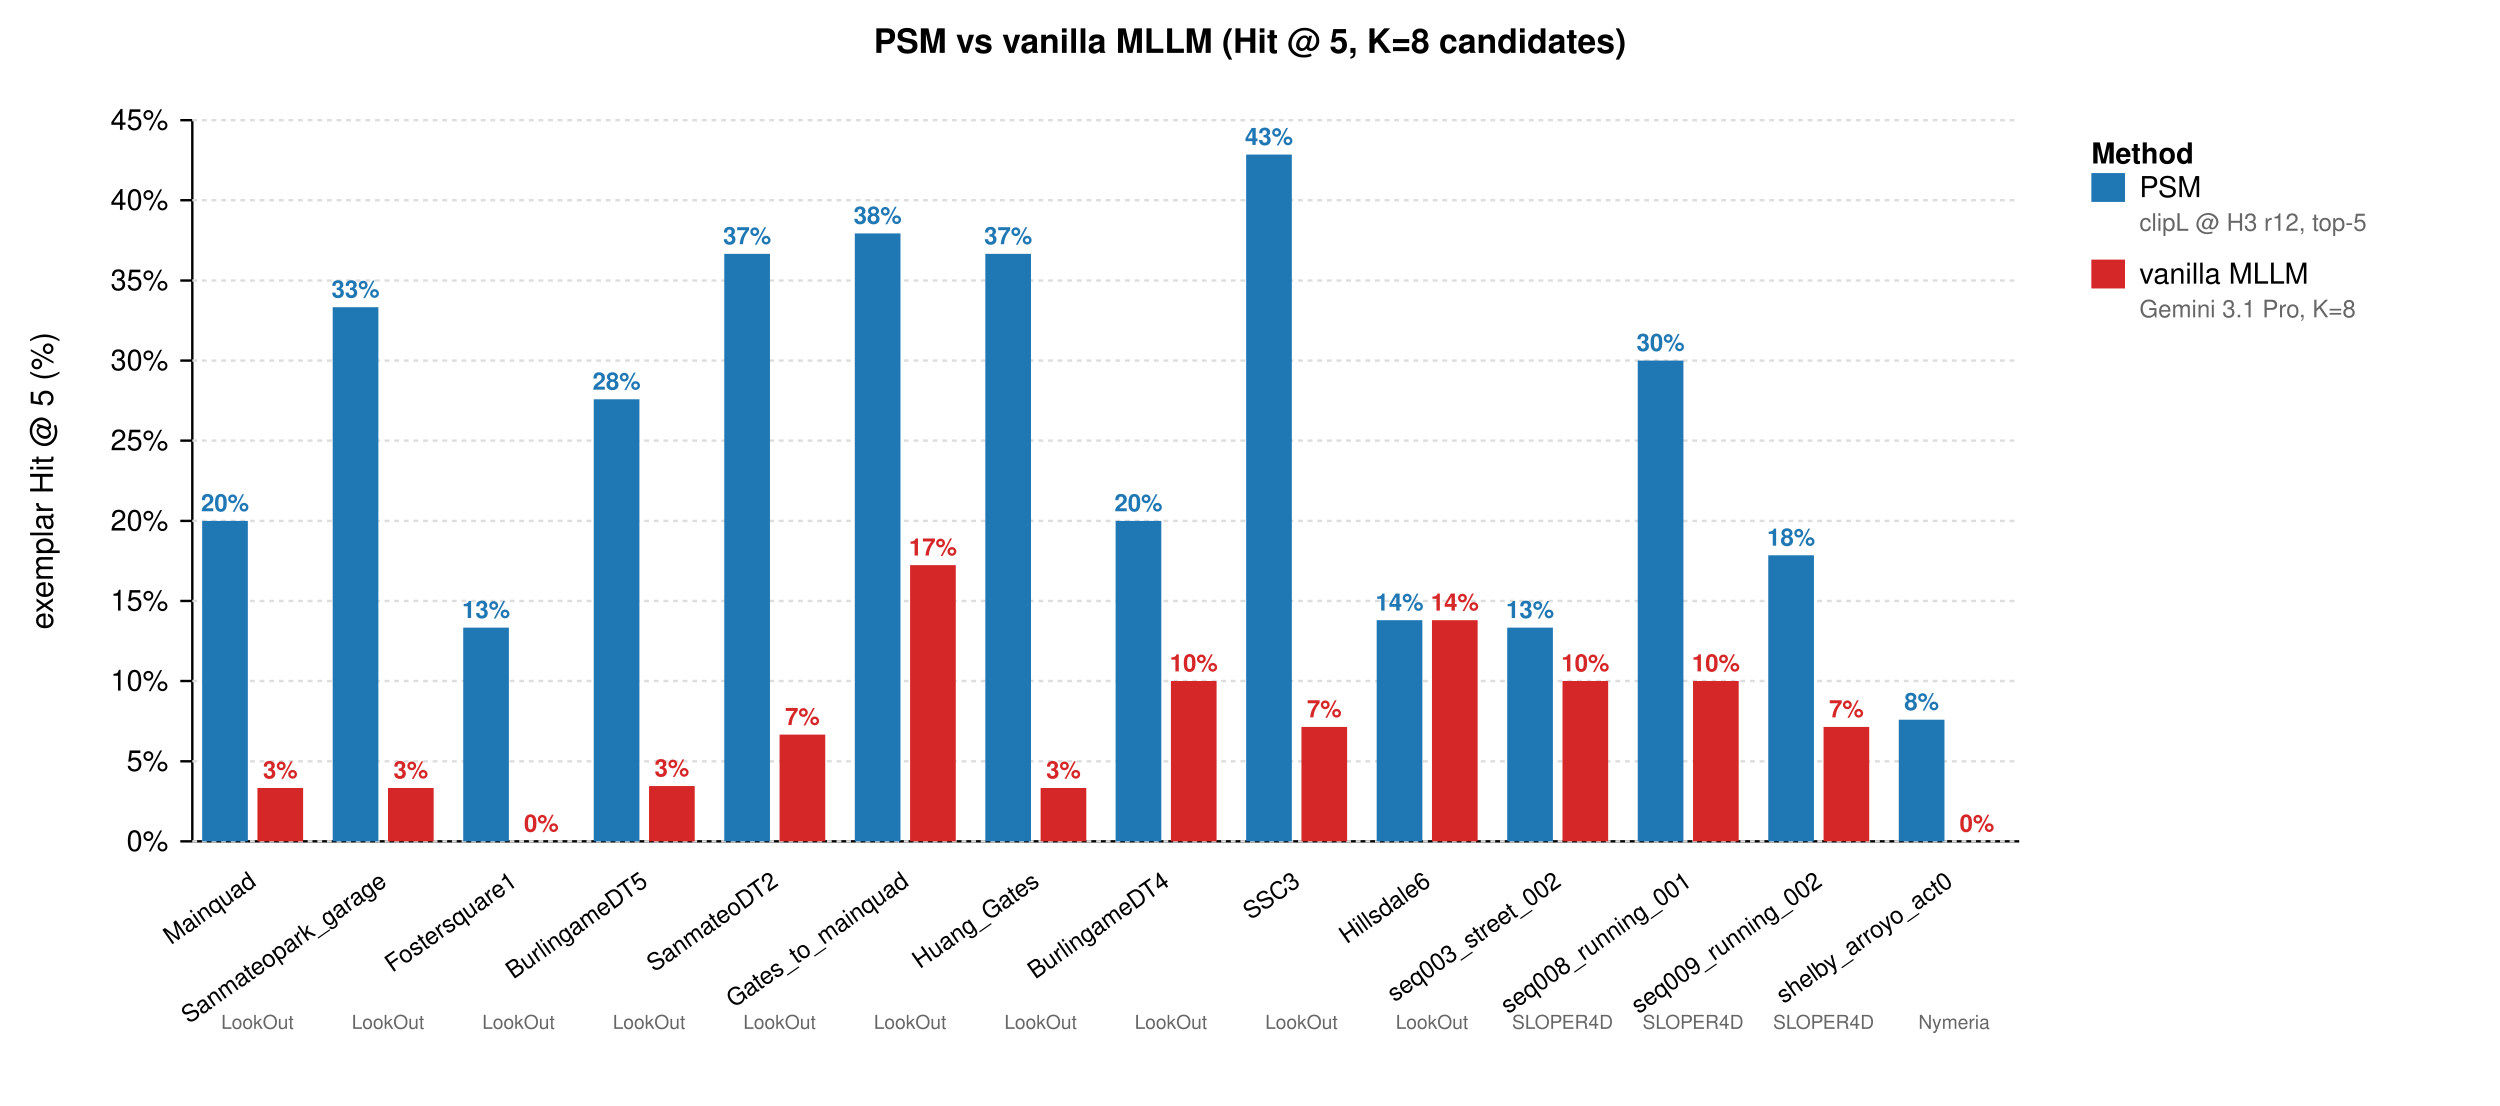
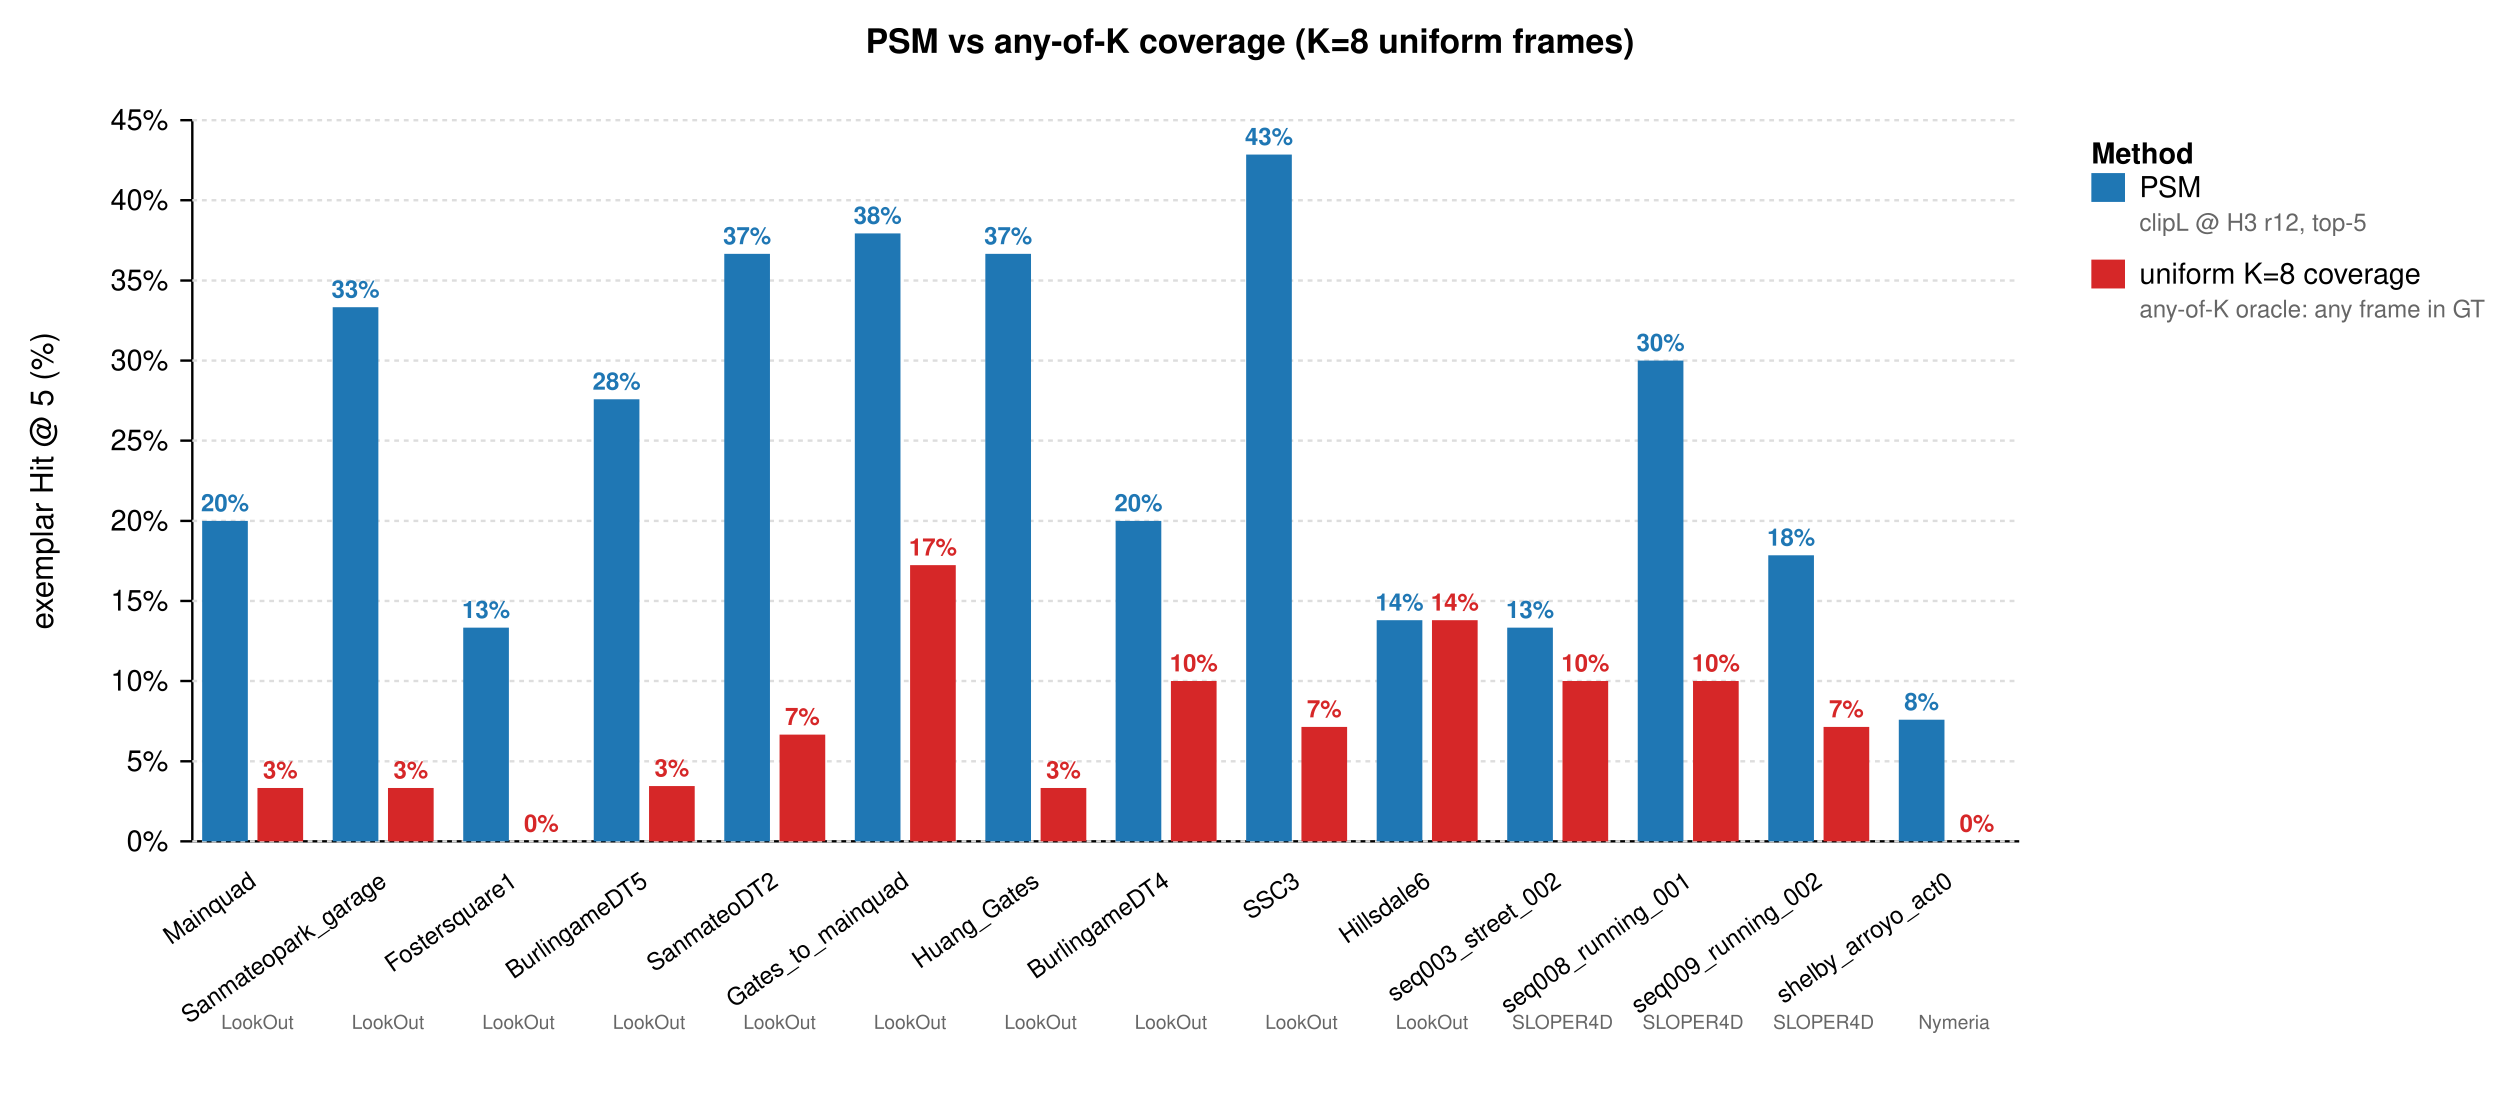
<svg xmlns="http://www.w3.org/2000/svg" viewBox="0 0 1040 460" font-family="Helvetica, Arial, sans-serif" font-size="12">
-   <text x="520" y="22" text-anchor="middle" font-size="14" font-weight="bold">PSM vs vanilla MLLM (Hit @ 5, K=8 candidates)</text>
+   <text x="520" y="22" text-anchor="middle" font-size="14" font-weight="bold">PSM vs any-of-K coverage (K=8 uniform frames)</text>
  <line x1="80" y1="350" x2="840" y2="350" stroke="black" stroke-width="1" />
  <line x1="80" y1="50" x2="80" y2="350" stroke="black" stroke-width="1" />
  <line x1="75" y1="350.0" x2="80" y2="350.0" stroke="black" stroke-width="1" />
  <text x="70" y="354.0" text-anchor="end">0%</text>
  <line x1="80" y1="350.0" x2="840" y2="350.0" stroke="#dddddd" stroke-width="1" stroke-dasharray="2,2" />
  <line x1="75" y1="316.7" x2="80" y2="316.7" stroke="black" stroke-width="1" />
  <text x="70" y="320.7" text-anchor="end">5%</text>
  <line x1="80" y1="316.7" x2="840" y2="316.7" stroke="#dddddd" stroke-width="1" stroke-dasharray="2,2" />
  <line x1="75" y1="283.3" x2="80" y2="283.3" stroke="black" stroke-width="1" />
  <text x="70" y="287.3" text-anchor="end">10%</text>
  <line x1="80" y1="283.3" x2="840" y2="283.3" stroke="#dddddd" stroke-width="1" stroke-dasharray="2,2" />
  <line x1="75" y1="250.0" x2="80" y2="250.0" stroke="black" stroke-width="1" />
  <text x="70" y="254.0" text-anchor="end">15%</text>
  <line x1="80" y1="250.0" x2="840" y2="250.0" stroke="#dddddd" stroke-width="1" stroke-dasharray="2,2" />
  <line x1="75" y1="216.7" x2="80" y2="216.7" stroke="black" stroke-width="1" />
  <text x="70" y="220.7" text-anchor="end">20%</text>
  <line x1="80" y1="216.7" x2="840" y2="216.7" stroke="#dddddd" stroke-width="1" stroke-dasharray="2,2" />
  <line x1="75" y1="183.3" x2="80" y2="183.3" stroke="black" stroke-width="1" />
  <text x="70" y="187.3" text-anchor="end">25%</text>
  <line x1="80" y1="183.3" x2="840" y2="183.3" stroke="#dddddd" stroke-width="1" stroke-dasharray="2,2" />
  <line x1="75" y1="150.0" x2="80" y2="150.0" stroke="black" stroke-width="1" />
  <text x="70" y="154.0" text-anchor="end">30%</text>
  <line x1="80" y1="150.0" x2="840" y2="150.0" stroke="#dddddd" stroke-width="1" stroke-dasharray="2,2" />
  <line x1="75" y1="116.7" x2="80" y2="116.7" stroke="black" stroke-width="1" />
  <text x="70" y="120.7" text-anchor="end">35%</text>
  <line x1="80" y1="116.7" x2="840" y2="116.7" stroke="#dddddd" stroke-width="1" stroke-dasharray="2,2" />
  <line x1="75" y1="83.3" x2="80" y2="83.3" stroke="black" stroke-width="1" />
  <text x="70" y="87.3" text-anchor="end">40%</text>
  <line x1="80" y1="83.3" x2="840" y2="83.3" stroke="#dddddd" stroke-width="1" stroke-dasharray="2,2" />
  <line x1="75" y1="50.0" x2="80" y2="50.0" stroke="black" stroke-width="1" />
  <text x="70" y="54.0" text-anchor="end">45%</text>
  <line x1="80" y1="50.0" x2="840" y2="50.0" stroke="#dddddd" stroke-width="1" stroke-dasharray="2,2" />
  <rect x="84.1" y="216.7" width="19.0" height="133.3" fill="#1f77b4" />
  <rect x="107.1" y="327.8" width="19.0" height="22.2" fill="#d62728" />
  <text x="93.6" y="212.7" text-anchor="middle" font-size="10" fill="#1f77b4" font-weight="bold">20%</text>
  <text x="116.6" y="323.8" text-anchor="middle" font-size="10" fill="#d62728" font-weight="bold">3%</text>
  <text x="107.1" y="368.0" text-anchor="end" font-size="10" transform="rotate(-35 107.1 368.0)">Mainquad</text>
  <text x="107.1" y="428.0" text-anchor="middle" font-size="8" fill="#666">LookOut</text>
  <rect x="138.4" y="127.8" width="19.0" height="222.2" fill="#1f77b4" />
  <rect x="161.4" y="327.8" width="19.0" height="22.2" fill="#d62728" />
  <text x="147.9" y="123.8" text-anchor="middle" font-size="10" fill="#1f77b4" font-weight="bold">33%</text>
  <text x="170.9" y="323.8" text-anchor="middle" font-size="10" fill="#d62728" font-weight="bold">3%</text>
  <text x="161.4" y="368.0" text-anchor="end" font-size="10" transform="rotate(-35 161.4 368.0)">Sanmateopark_garage</text>
  <text x="161.4" y="428.0" text-anchor="middle" font-size="8" fill="#666">LookOut</text>
  <rect x="192.7" y="261.1" width="19.0" height="88.9" fill="#1f77b4" />
  <rect x="215.7" y="350.0" width="19.0" height="0.0" fill="#d62728" />
  <text x="202.2" y="257.1" text-anchor="middle" font-size="10" fill="#1f77b4" font-weight="bold">13%</text>
  <text x="225.2" y="346.0" text-anchor="middle" font-size="10" fill="#d62728" font-weight="bold">0%</text>
  <text x="215.7" y="368.0" text-anchor="end" font-size="10" transform="rotate(-35 215.7 368.0)">Fostersquare1</text>
  <text x="215.7" y="428.0" text-anchor="middle" font-size="8" fill="#666">LookOut</text>
  <rect x="247.0" y="166.1" width="19.0" height="183.9" fill="#1f77b4" />
  <rect x="270.0" y="327.0" width="19.0" height="23.0" fill="#d62728" />
  <text x="256.5" y="162.1" text-anchor="middle" font-size="10" fill="#1f77b4" font-weight="bold">28%</text>
  <text x="279.5" y="323.0" text-anchor="middle" font-size="10" fill="#d62728" font-weight="bold">3%</text>
  <text x="270.0" y="368.0" text-anchor="end" font-size="10" transform="rotate(-35 270.0 368.0)">BurlingameDT5</text>
  <text x="270.0" y="428.0" text-anchor="middle" font-size="8" fill="#666">LookOut</text>
  <rect x="301.3" y="105.6" width="19.0" height="244.4" fill="#1f77b4" />
  <rect x="324.3" y="305.6" width="19.0" height="44.4" fill="#d62728" />
  <text x="310.8" y="101.6" text-anchor="middle" font-size="10" fill="#1f77b4" font-weight="bold">37%</text>
  <text x="333.8" y="301.6" text-anchor="middle" font-size="10" fill="#d62728" font-weight="bold">7%</text>
  <text x="324.3" y="368.0" text-anchor="end" font-size="10" transform="rotate(-35 324.3 368.0)">SanmateoDT2</text>
  <text x="324.3" y="428.0" text-anchor="middle" font-size="8" fill="#666">LookOut</text>
  <rect x="355.6" y="97.1" width="19.0" height="252.9" fill="#1f77b4" />
  <rect x="378.6" y="235.1" width="19.0" height="114.9" fill="#d62728" />
  <text x="365.1" y="93.1" text-anchor="middle" font-size="10" fill="#1f77b4" font-weight="bold">38%</text>
  <text x="388.1" y="231.1" text-anchor="middle" font-size="10" fill="#d62728" font-weight="bold">17%</text>
  <text x="378.6" y="368.0" text-anchor="end" font-size="10" transform="rotate(-35 378.6 368.0)">Gates_to_mainquad</text>
  <text x="378.6" y="428.0" text-anchor="middle" font-size="8" fill="#666">LookOut</text>
  <rect x="409.9" y="105.6" width="19.0" height="244.4" fill="#1f77b4" />
  <rect x="432.9" y="327.8" width="19.0" height="22.2" fill="#d62728" />
  <text x="419.4" y="101.6" text-anchor="middle" font-size="10" fill="#1f77b4" font-weight="bold">37%</text>
  <text x="442.4" y="323.8" text-anchor="middle" font-size="10" fill="#d62728" font-weight="bold">3%</text>
  <text x="432.9" y="368.0" text-anchor="end" font-size="10" transform="rotate(-35 432.9 368.0)">Huang_Gates</text>
  <text x="432.9" y="428.0" text-anchor="middle" font-size="8" fill="#666">LookOut</text>
  <rect x="464.1" y="216.7" width="19.0" height="133.3" fill="#1f77b4" />
  <rect x="487.1" y="283.3" width="19.0" height="66.7" fill="#d62728" />
  <text x="473.6" y="212.7" text-anchor="middle" font-size="10" fill="#1f77b4" font-weight="bold">20%</text>
  <text x="496.6" y="279.3" text-anchor="middle" font-size="10" fill="#d62728" font-weight="bold">10%</text>
  <text x="487.1" y="368.0" text-anchor="end" font-size="10" transform="rotate(-35 487.1 368.0)">BurlingameDT4</text>
  <text x="487.1" y="428.0" text-anchor="middle" font-size="8" fill="#666">LookOut</text>
  <rect x="518.4" y="64.3" width="19.0" height="285.7" fill="#1f77b4" />
  <rect x="541.4" y="302.4" width="19.0" height="47.6" fill="#d62728" />
  <text x="527.9" y="60.3" text-anchor="middle" font-size="10" fill="#1f77b4" font-weight="bold">43%</text>
  <text x="550.9" y="298.4" text-anchor="middle" font-size="10" fill="#d62728" font-weight="bold">7%</text>
  <text x="541.4" y="368.0" text-anchor="end" font-size="10" transform="rotate(-35 541.4 368.0)">SSC3</text>
  <text x="541.4" y="428.0" text-anchor="middle" font-size="8" fill="#666">LookOut</text>
  <rect x="572.7" y="258.0" width="19.0" height="92.0" fill="#1f77b4" />
  <rect x="595.7" y="258.0" width="19.0" height="92.0" fill="#d62728" />
  <text x="582.2" y="254.0" text-anchor="middle" font-size="10" fill="#1f77b4" font-weight="bold">14%</text>
  <text x="605.2" y="254.0" text-anchor="middle" font-size="10" fill="#d62728" font-weight="bold">14%</text>
  <text x="595.7" y="368.0" text-anchor="end" font-size="10" transform="rotate(-35 595.7 368.0)">Hillsdale6</text>
  <text x="595.7" y="428.0" text-anchor="middle" font-size="8" fill="#666">LookOut</text>
  <rect x="627.0" y="261.1" width="19.0" height="88.9" fill="#1f77b4" />
  <rect x="650.0" y="283.3" width="19.0" height="66.7" fill="#d62728" />
  <text x="636.5" y="257.1" text-anchor="middle" font-size="10" fill="#1f77b4" font-weight="bold">13%</text>
  <text x="659.5" y="279.3" text-anchor="middle" font-size="10" fill="#d62728" font-weight="bold">10%</text>
  <text x="650.0" y="368.0" text-anchor="end" font-size="10" transform="rotate(-35 650.0 368.0)">seq003_street_002</text>
  <text x="650.0" y="428.0" text-anchor="middle" font-size="8" fill="#666">SLOPER4D</text>
  <rect x="681.3" y="150.0" width="19.0" height="200.0" fill="#1f77b4" />
  <rect x="704.3" y="283.3" width="19.0" height="66.7" fill="#d62728" />
  <text x="690.8" y="146.0" text-anchor="middle" font-size="10" fill="#1f77b4" font-weight="bold">30%</text>
  <text x="713.8" y="279.3" text-anchor="middle" font-size="10" fill="#d62728" font-weight="bold">10%</text>
  <text x="704.3" y="368.0" text-anchor="end" font-size="10" transform="rotate(-35 704.3 368.0)">seq008_running_001</text>
  <text x="704.3" y="428.0" text-anchor="middle" font-size="8" fill="#666">SLOPER4D</text>
  <rect x="735.6" y="231.0" width="19.0" height="119.0" fill="#1f77b4" />
  <rect x="758.6" y="302.4" width="19.0" height="47.6" fill="#d62728" />
  <text x="745.1" y="227.0" text-anchor="middle" font-size="10" fill="#1f77b4" font-weight="bold">18%</text>
  <text x="768.1" y="298.4" text-anchor="middle" font-size="10" fill="#d62728" font-weight="bold">7%</text>
  <text x="758.6" y="368.0" text-anchor="end" font-size="10" transform="rotate(-35 758.6 368.0)">seq009_running_002</text>
  <text x="758.6" y="428.0" text-anchor="middle" font-size="8" fill="#666">SLOPER4D</text>
  <rect x="789.9" y="299.4" width="19.0" height="50.6" fill="#1f77b4" />
  <rect x="812.9" y="350.0" width="19.0" height="0.0" fill="#d62728" />
  <text x="799.4" y="295.4" text-anchor="middle" font-size="10" fill="#1f77b4" font-weight="bold">8%</text>
  <text x="822.4" y="346.0" text-anchor="middle" font-size="10" fill="#d62728" font-weight="bold">0%</text>
  <text x="812.9" y="368.0" text-anchor="end" font-size="10" transform="rotate(-35 812.9 368.0)">shelby_arroyo_act0</text>
  <text x="812.9" y="428.0" text-anchor="middle" font-size="8" fill="#666">Nymeria</text>
  <text x="870" y="68" font-weight="bold">Method</text>
  <rect x="870" y="72" width="14" height="12" fill="#1f77b4" />
  <text x="890" y="82">PSM</text>
  <text x="890" y="96" font-size="10" fill="#666">clipL @ H3 r12, top-5</text>
  <rect x="870" y="108" width="14" height="12" fill="#d62728" />
-   <text x="890" y="118">vanilla MLLM</text>
-   <text x="890" y="132" font-size="10" fill="#666">Gemini 3.1 Pro, K=8</text>
+   <text x="890" y="118">uniform K=8 coverage</text>
+   <text x="890" y="132" font-size="10" fill="#666">any-of-K oracle: any frame in GT</text>
  <text x="22" y="200" text-anchor="middle" font-size="13" transform="rotate(-90 22 200)">exemplar Hit @ 5 (%)</text>
</svg>
